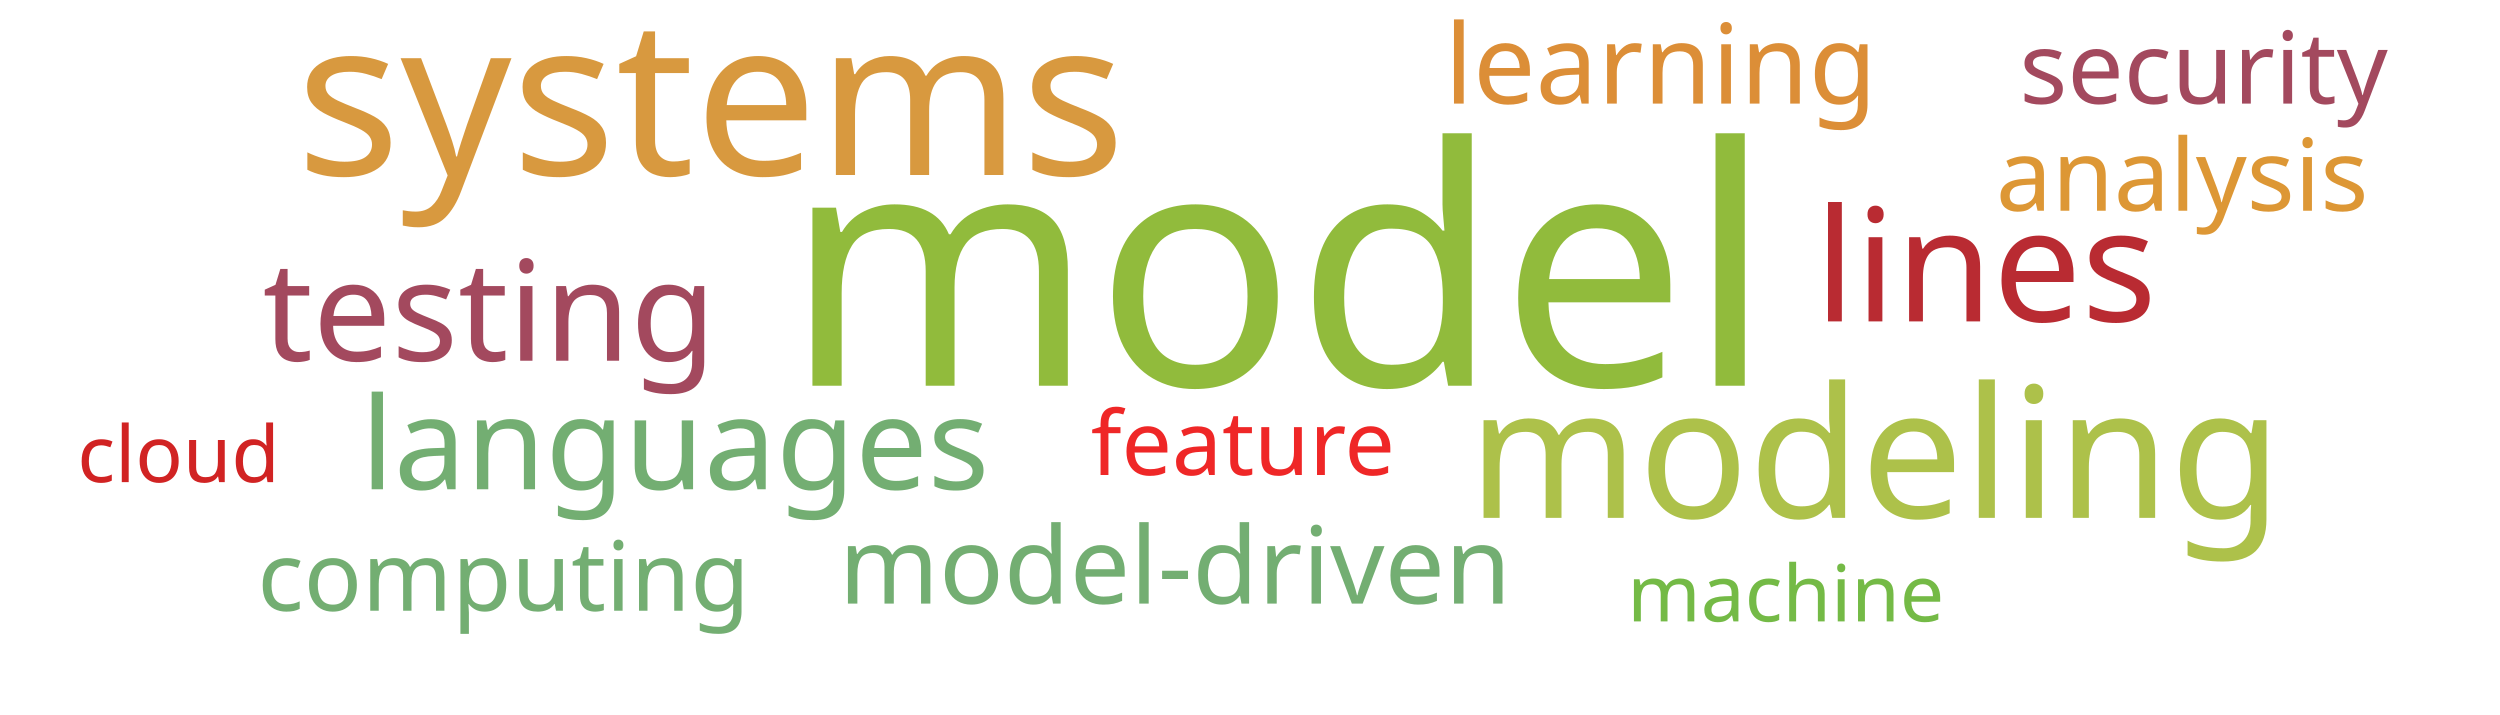
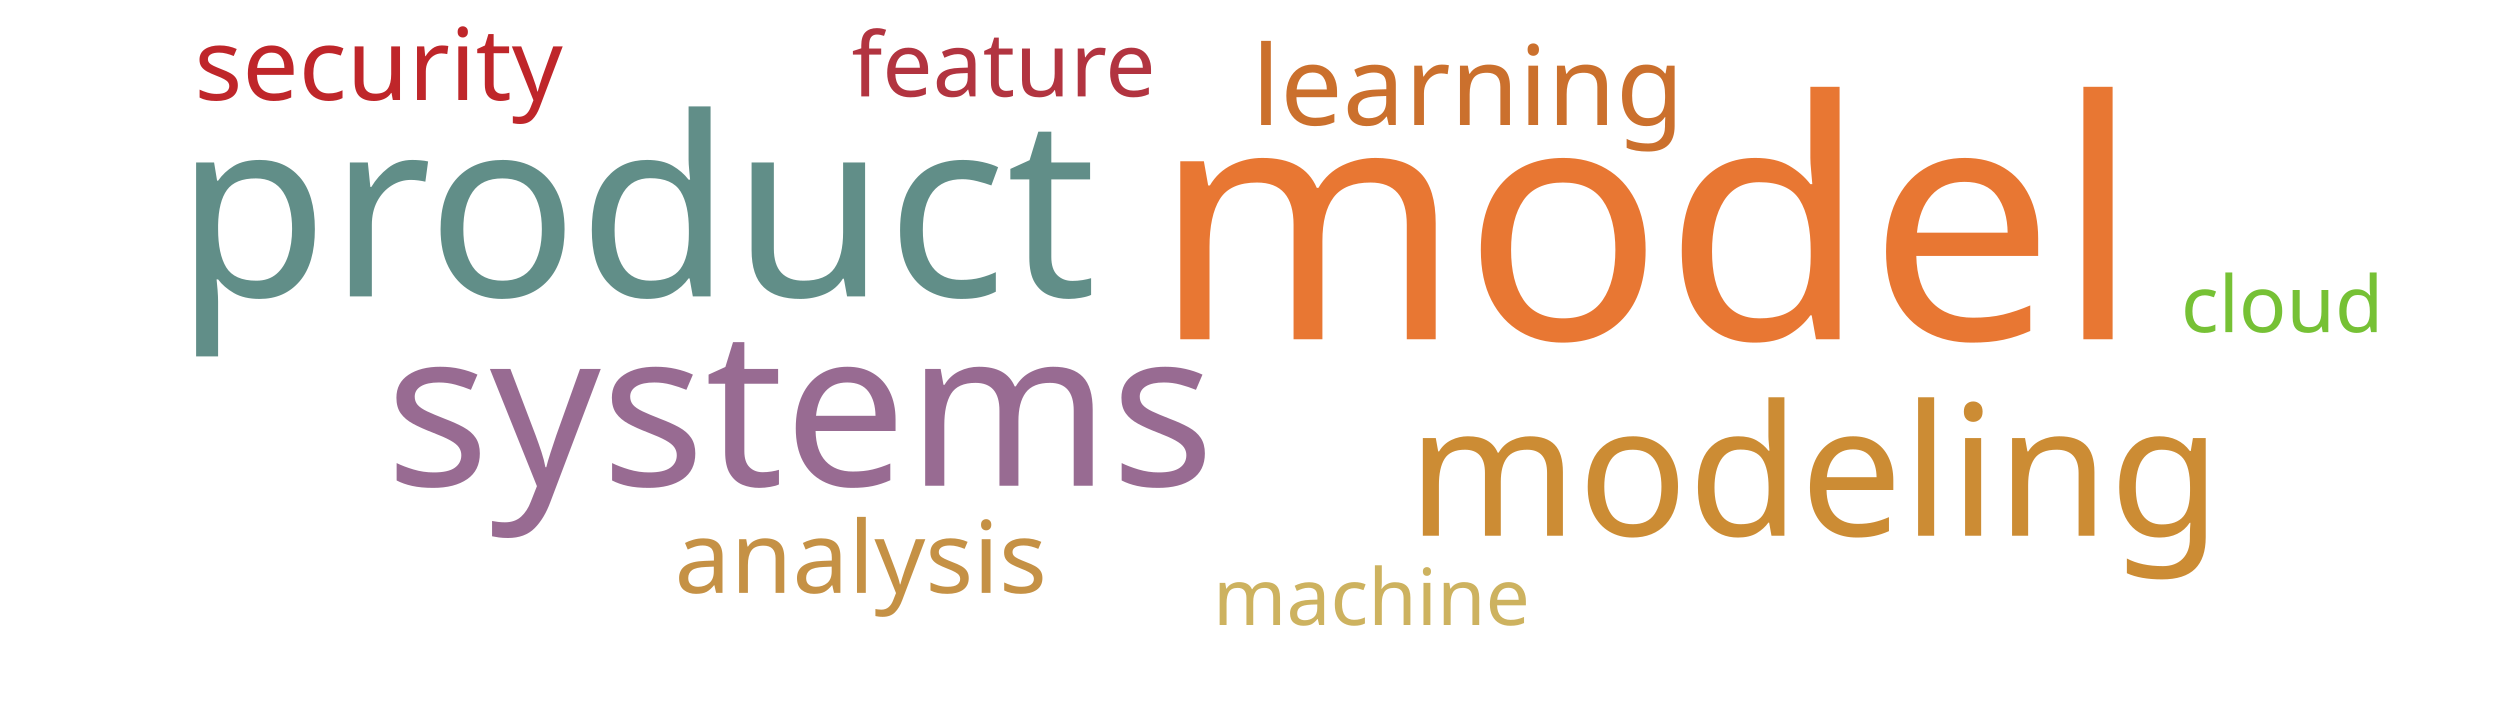
<svg xmlns="http://www.w3.org/2000/svg" width="700" height="200">
  <g transform="translate(350, 100)">
-     <text text-anchor="middle" style="font-family: Impact; font-size: 93px; fill: #91bb3c" transform="translate(8,8)rotate(0)">model</text>
-     <text text-anchor="middle" style="font-family: Impact; font-size: 61px; fill: #d8993f" transform="translate(-151,-51)rotate(0)">systems</text>
-     <text text-anchor="middle" style="font-family: Impact; font-size: 51px; fill: #adc14a" transform="translate(175,45)rotate(0)">modeling</text>
-     <text text-anchor="middle" style="font-family: Impact; font-size: 44px; fill: #b92b32" transform="translate(206,-10)rotate(0)">lines</text>
-     <text text-anchor="middle" style="font-family: Impact; font-size: 39px; fill: #a3495e" transform="translate(-213,1)rotate(0)">testing</text>
-     <text text-anchor="middle" style="font-family: Impact; font-size: 36px; fill: #73ae72" transform="translate(-161,37)rotate(0)">languages</text>
-     <text text-anchor="middle" style="font-family: Impact; font-size: 31px; fill: #dc8e37" transform="translate(115,-71)rotate(0)">learning</text>
-     <text text-anchor="middle" style="font-family: Impact; font-size: 30px; fill: #73ae72" transform="translate(-21,69)rotate(0)">model-driven</text>
-     <text text-anchor="middle" style="font-family: Impact; font-size: 28px; fill: #dd9735" transform="translate(261,-41)rotate(0)">analysis</text>
-     <text text-anchor="middle" style="font-family: Impact; font-size: 28px; fill: #a3495e" transform="translate(267,-71)rotate(0)">security</text>
-     <text text-anchor="middle" style="font-family: Impact; font-size: 27px; fill: #73ae72" transform="translate(-209,71)rotate(0)">computing</text>
-     <text text-anchor="middle" style="font-family: Impact; font-size: 25px; fill: #ef2727" transform="translate(-2,33)rotate(0)">feature</text>
-     <text text-anchor="middle" style="font-family: Impact; font-size: 22px; fill: #d12323" transform="translate(-300,35)rotate(0)">cloud</text>
-     <text text-anchor="middle" style="font-family: Impact; font-size: 22px; fill: #74ba46" transform="translate(150,74)rotate(0)">machine</text>
+     <text text-anchor="middle" style="font-family: Impact; font-size: 93px; fill: #e87733" transform="translate(111,-5)rotate(0)">model</text>
+     <text text-anchor="middle" style="font-family: Impact; font-size: 70px; fill: #618e88" transform="translate(-172,-17)rotate(0)">product</text>
+     <text text-anchor="middle" style="font-family: Impact; font-size: 61px; fill: #986b92" transform="translate(-126,36)rotate(0)">systems</text>
+     <text text-anchor="middle" style="font-family: Impact; font-size: 51px; fill: #cc8c34" transform="translate(158,50)rotate(0)">modeling</text>
+     <text text-anchor="middle" style="font-family: Impact; font-size: 31px; fill: #cb702d" transform="translate(61,-65)rotate(0)">learning</text>
+     <text text-anchor="middle" style="font-family: Impact; font-size: 28px; fill: #c59145" transform="translate(-109,66)rotate(0)">analysis</text>
+     <text text-anchor="middle" style="font-family: Impact; font-size: 28px; fill: #bf262a" transform="translate(-244,-72)rotate(0)">security</text>
+     <text text-anchor="middle" style="font-family: Impact; font-size: 25px; fill: #b23440" transform="translate(-69,-73)rotate(0)">feature</text>
+     <text text-anchor="middle" style="font-family: Impact; font-size: 22px; fill: #76c135" transform="translate(289,-7)rotate(0)">cloud</text>
+     <text text-anchor="middle" style="font-family: Impact; font-size: 22px; fill: #cdb25f" transform="translate(34,75)rotate(0)">machine</text>
  </g>
</svg>
